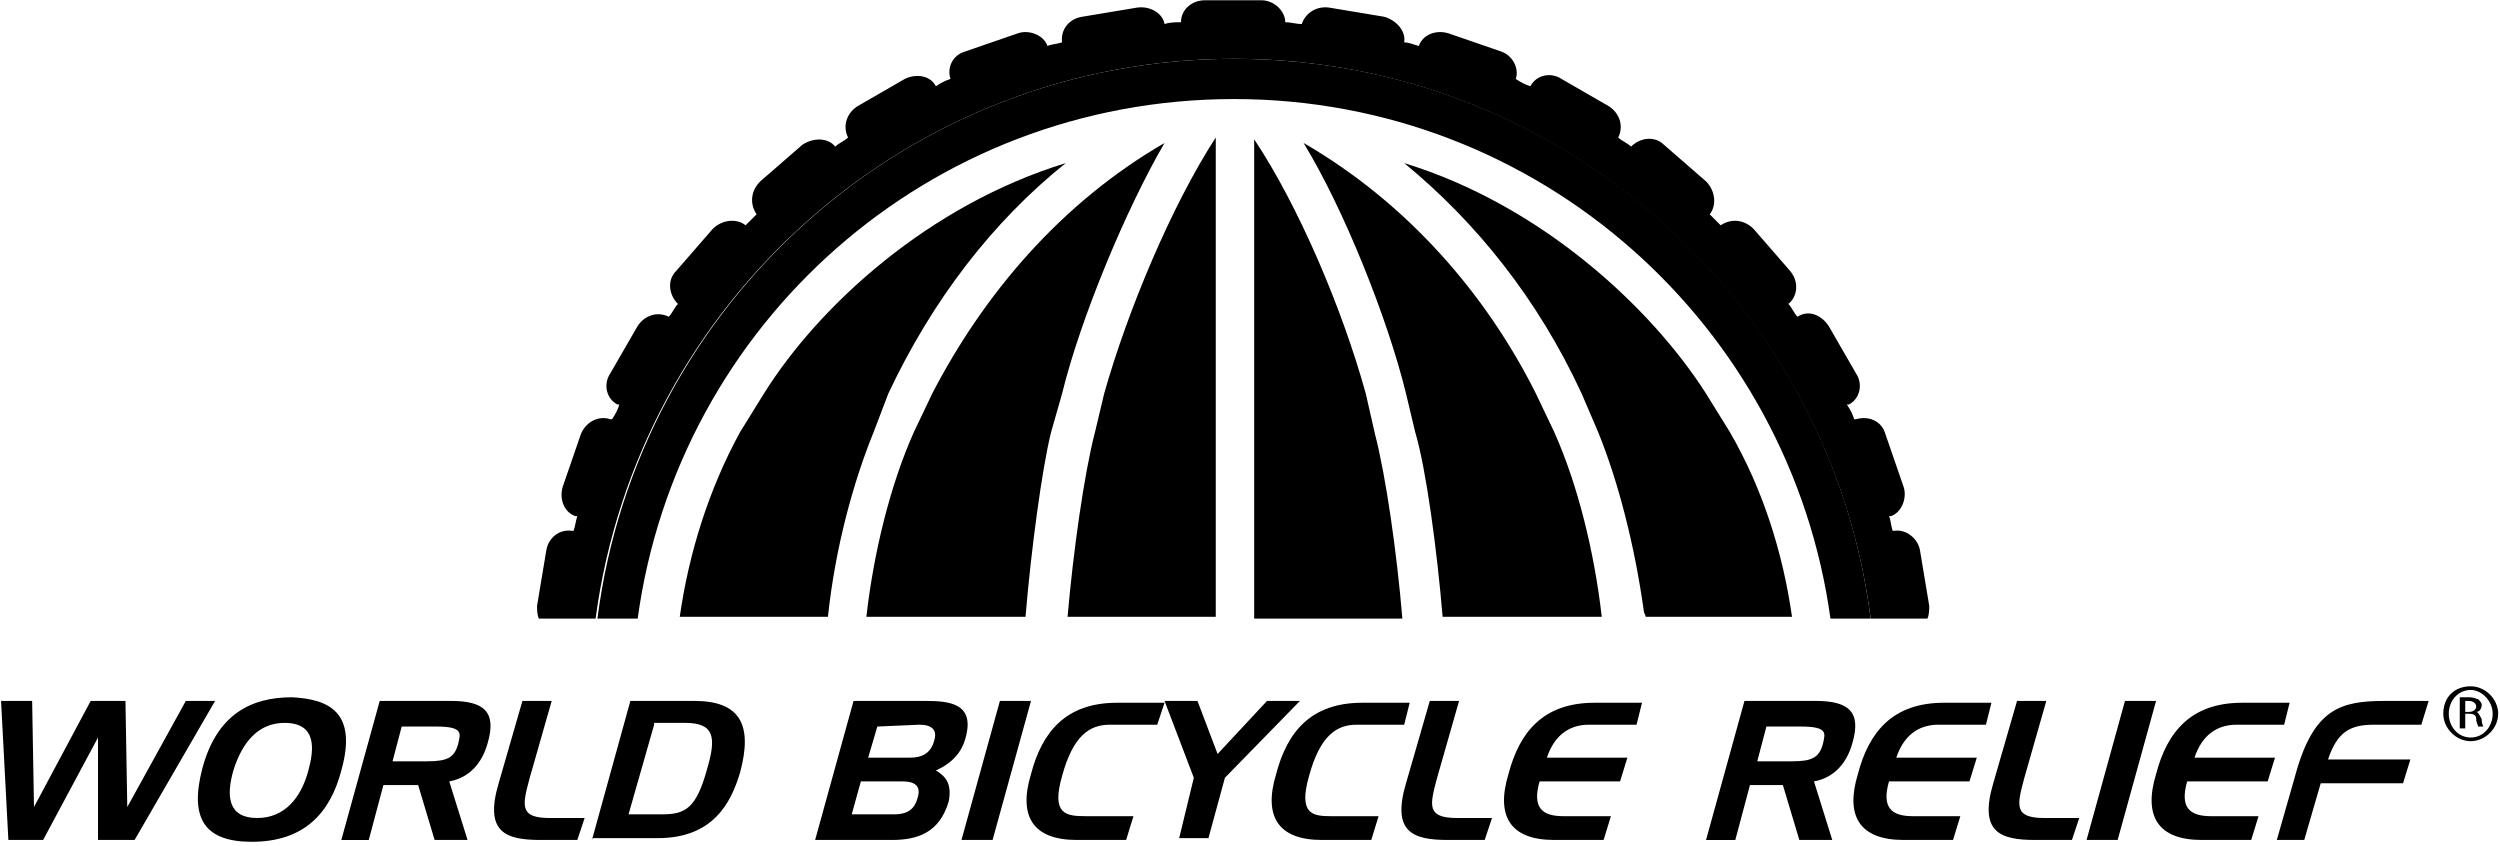
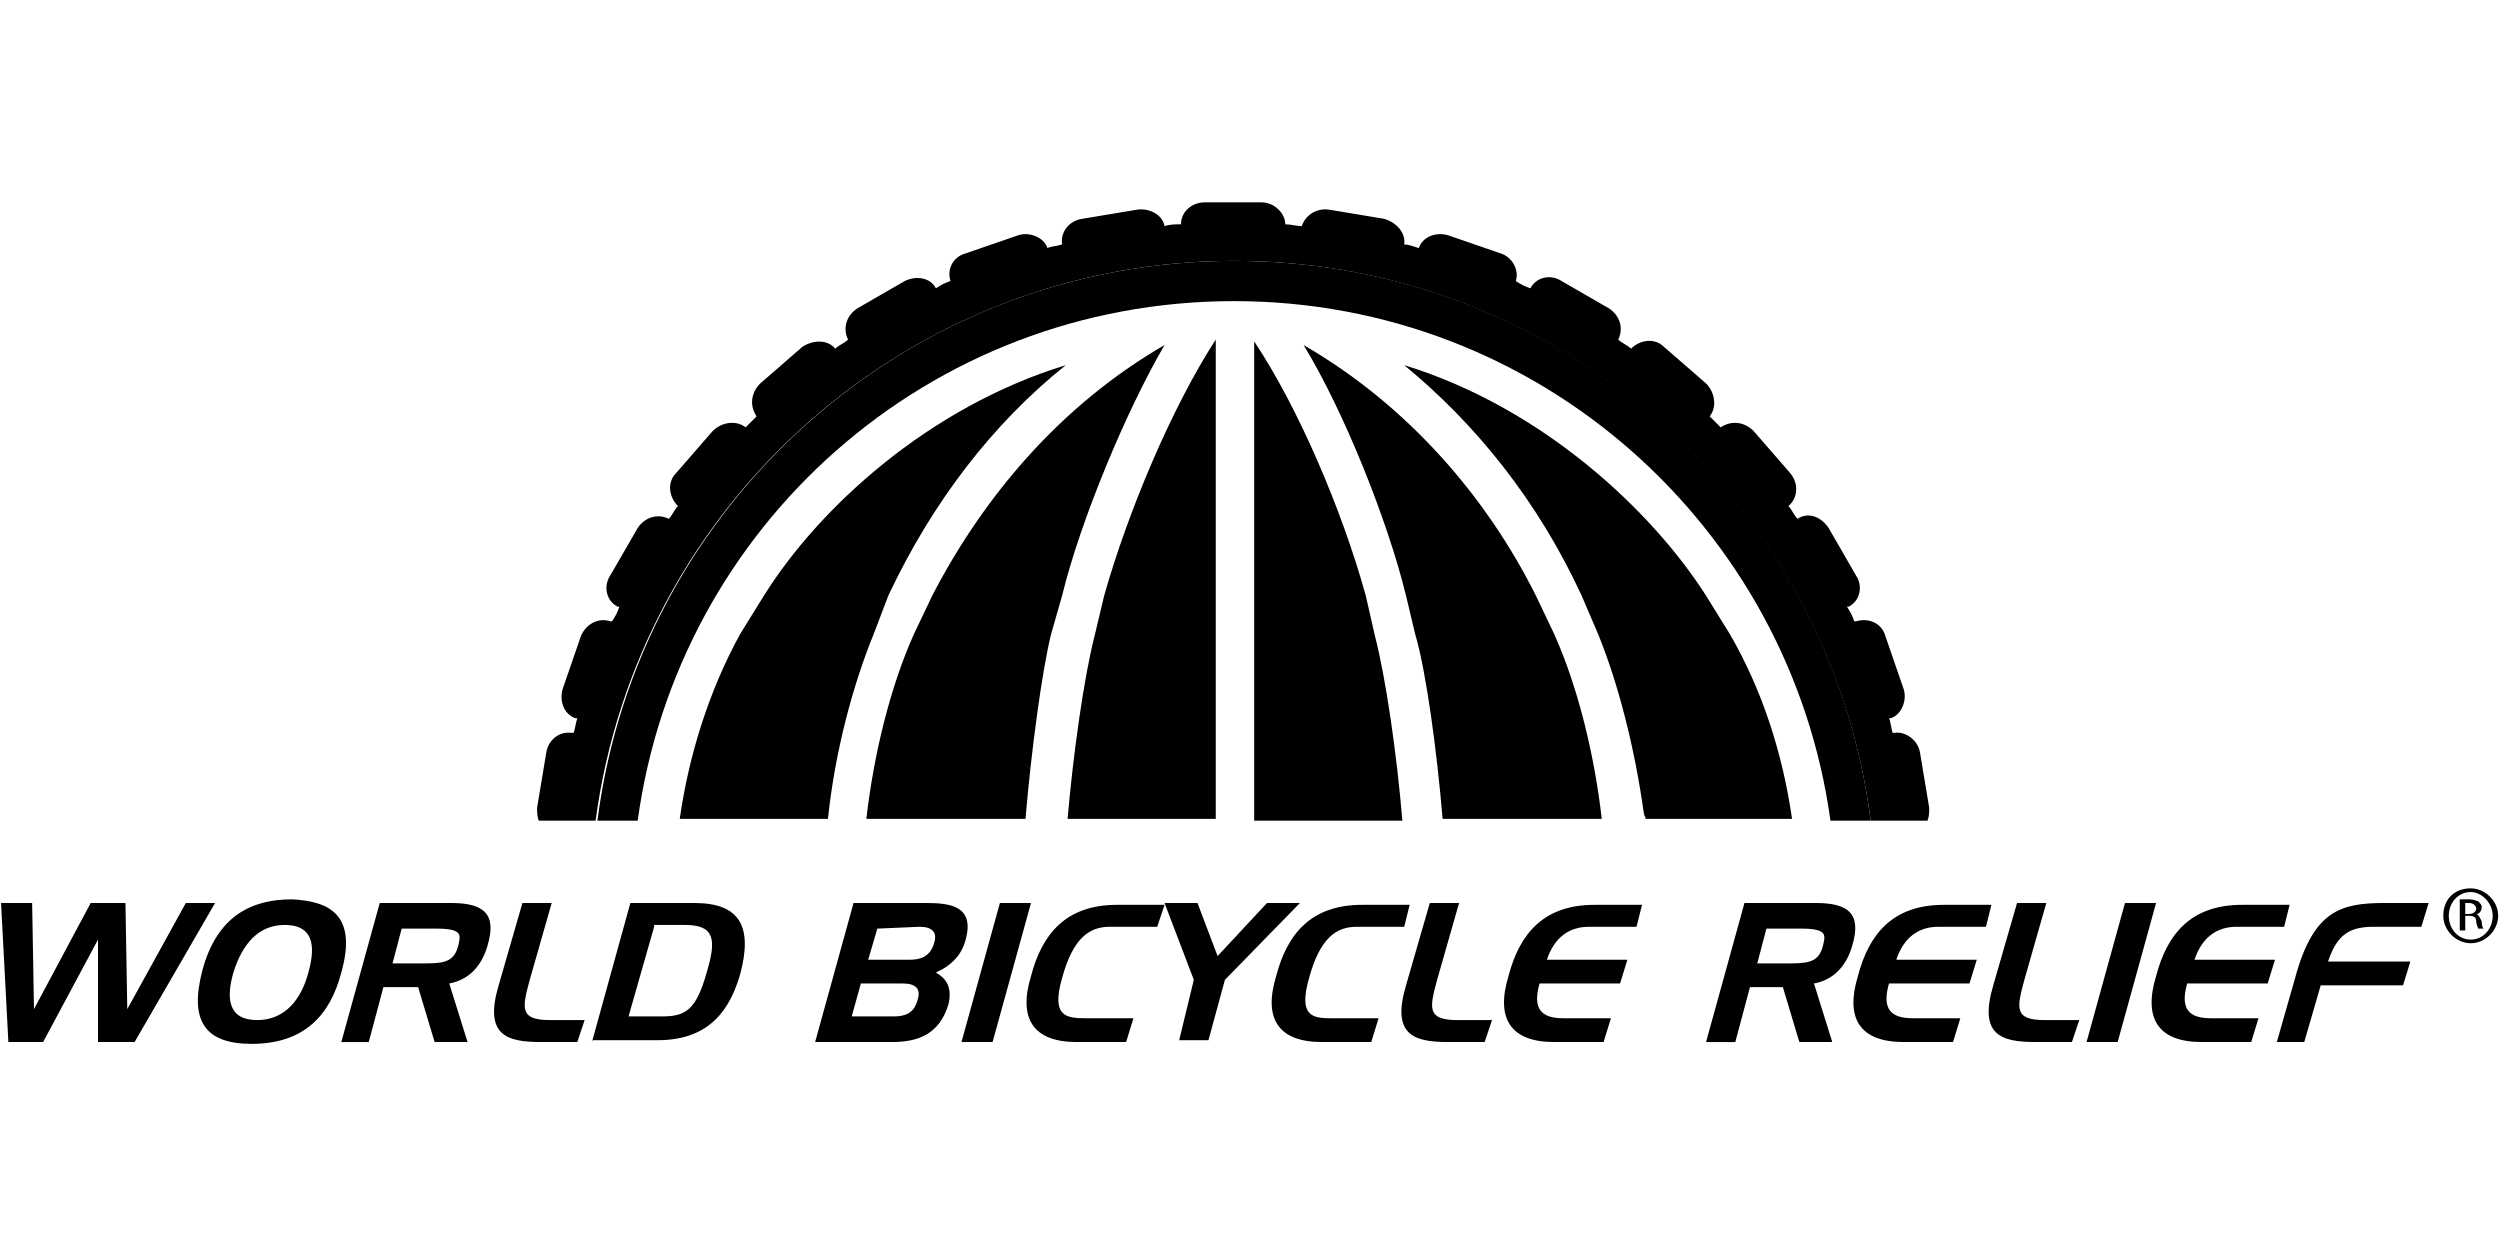
- <svg xmlns="http://www.w3.org/2000/svg" width="399" height="135" viewBox="0 0 399 135">
+ <svg xmlns="http://www.w3.org/2000/svg" width="150" height="75" viewBox="0 0 399 135">
  <g transform="translate(-1 -2)" fill="none" fill-rule="evenodd">
    <path d="M119.124 71.24l3.796-6.13c8.759-13.723 26.277-30.074 48.175-36.789-11.387 9.343-21.314 21.606-28.321 36.788l-2.628 6.132c-3.212 8.175-6.131 18.686-7.3 29.489h6.424c1.168-10.22 3.796-21.022 7.591-29.49l2.92-6.13c7.883-15.767 20.438-30.365 37.08-40-6.423 10.51-13.43 28.029-16.35 40l-1.46 6.13c-1.46 5.84-3.504 18.979-4.087 29.49h6.423c.876-10.511 2.628-22.774 4.38-29.49l1.46-6.13c3.795-13.723 10.802-30.074 17.81-40.584v76.496h6.423V24.526c7.007 10.51 14.014 26.86 17.81 40.583l1.46 6.132c1.752 6.715 3.504 19.27 4.38 29.489h6.423c-.876-10.511-2.628-23.65-4.38-29.49l-1.46-6.13c-2.92-11.971-9.927-29.49-16.35-40 16.642 9.635 28.905 24.233 37.08 40l2.92 6.13c3.796 8.468 6.423 19.27 7.591 29.49h6.716c0-.292-.292-.584-.292-.876-1.168-10.51-4.088-20.73-7.3-28.613l-2.627-6.132c-7.008-14.89-16.643-27.445-28.322-36.788 21.898 6.715 39.417 22.774 48.176 36.788l3.795 6.132c4.964 9.051 8.175 19.27 9.927 29.489h6.424c-6.424-47.007-46.424-82.92-95.183-82.92-48.759 0-88.759 36.205-95.182 82.92h6.423c1.168-10.22 4.672-20.438 9.635-29.49z" />
    <path d="M197.956 11.387c52.263 0 95.183 39.124 101.606 89.343h9.051c.292-.584.292-1.46.292-2.044l-1.46-8.759c-.292-2.044-2.336-3.504-4.087-3.212h-.292c-.292-.876-.292-1.751-.584-2.335h.292c1.752-.584 2.627-2.92 2.044-4.672l-2.92-8.467c-.584-2.044-2.628-2.92-4.672-2.336h-.292c-.292-.876-.584-1.46-1.168-2.336h.292c1.752-.876 2.336-3.211 1.168-4.963l-4.38-7.591c-1.167-1.752-3.211-2.628-4.963-1.46-.584-.584-.876-1.46-1.46-2.044 1.46-1.168 1.752-3.504.292-5.256l-5.84-6.715c-1.459-1.46-3.503-1.752-5.255-.584l-1.751-1.752c1.167-1.46.876-3.795-.584-5.255l-6.716-5.84c-1.46-1.46-3.795-1.167-5.255.292-.584-.583-1.46-.875-2.044-1.46.876-1.751.292-3.795-1.46-4.963l-7.591-4.38c-1.752-1.167-4.088-.583-4.964 1.168-.875-.292-1.46-.584-2.335-1.167.584-1.752-.584-3.796-2.336-4.38l-8.467-2.92c-2.044-.584-4.088.292-4.672 2.044-.876-.292-1.752-.584-2.336-.584.292-1.752-1.167-3.504-3.211-4.087l-8.76-1.46c-2.043-.292-3.795.876-4.379 2.627-.876 0-1.752-.292-2.628-.292 0-1.751-1.751-3.503-3.795-3.503h-9.051c-2.044 0-3.796 1.46-3.796 3.503-.876 0-1.752 0-2.628.292-.292-1.751-2.335-2.92-4.38-2.627l-8.758 1.46c-2.044.292-3.504 2.043-3.212 4.087-.876.292-1.752.292-2.336.584-.584-1.752-2.92-2.628-4.671-2.044l-8.468 2.92c-2.043.584-2.92 2.628-2.335 4.38-.876.292-1.46.583-2.336 1.167-.876-1.751-3.212-2.043-4.964-1.167l-7.59 4.38c-1.753 1.167-2.337 3.21-1.46 4.963-.585.584-1.46.876-2.044 1.46-1.168-1.46-3.504-1.46-5.256-.293l-6.715 5.84c-1.46 1.46-1.752 3.504-.584 5.255L120 37.956c-1.46-1.168-3.796-.876-5.255.584l-5.84 6.715c-1.46 1.46-1.168 3.796.292 5.256-.584.584-.876 1.46-1.46 2.044-1.752-.876-3.795-.292-4.963 1.46l-4.38 7.59c-1.168 1.753-.584 4.088 1.168 4.964h.292c-.292.876-.584 1.46-1.168 2.336h-.292c-1.752-.584-3.795.292-4.671 2.336l-2.92 8.467c-.584 2.044.292 4.088 2.044 4.672h.292c-.292.875-.292 1.46-.584 2.335h-.292c-2.044-.292-3.796 1.168-4.088 3.212l-1.46 8.76c0 .583 0 1.459.292 2.043h9.051c6.716-50.511 49.927-89.343 101.898-89.343z" fill="#000" fill-rule="nonzero" />
    <path d="M197.956 11.387c-52.263 0-95.182 39.124-101.606 89.343h6.424c6.423-47.007 46.423-82.92 95.182-82.92 48.76 0 88.76 36.205 95.183 82.92h6.423c-6.423-50.511-49.343-89.343-101.606-89.343z" fill="#000" fill-rule="nonzero" />
    <path d="M177.226 64.818l-1.46 6.13c-1.751 6.716-3.503 19.271-4.38 29.49h23.65V23.942c-7.007 10.803-14.014 27.445-17.81 40.876zm41.752 0c-3.796-13.723-10.803-30.073-17.81-40.584v76.496h23.65c-.876-10.511-2.628-22.774-4.38-29.49l-1.46-6.422zm27.153 0c-7.883-15.767-20.438-30.365-37.08-40 6.423 10.51 13.43 28.029 16.35 40l1.46 6.13c1.752 5.84 3.504 18.979 4.38 29.49h25.401c-1.168-10.219-3.795-21.022-7.59-29.49l-2.92-6.13z" fill="#000" fill-rule="nonzero" />
    <path d="M273.285 64.818c-8.76-13.723-26.278-30.073-48.176-36.789 11.387 9.343 21.314 21.606 28.322 36.789l2.627 6.13c3.212 7.884 5.84 18.103 7.3 28.614 0 .292.292.584.292.876h23.357c-1.46-10.219-4.671-20.438-9.927-29.49l-3.795-6.13zm-102.774 0c2.92-11.971 10.219-29.49 16.35-40-16.642 9.635-28.905 24.233-37.08 40l-2.92 6.13c-3.795 8.468-6.423 19.271-7.59 29.49h25.4c.876-10.511 2.628-23.65 4.088-29.49l1.752-6.13z" fill="#000" fill-rule="nonzero" />
    <path d="M142.774 64.818c7.007-14.891 16.642-27.446 28.32-36.789-21.897 6.716-39.415 22.774-48.174 36.789l-3.796 6.13c-4.963 9.052-8.175 19.271-9.635 29.49h23.65c1.168-11.095 4.087-21.606 7.299-29.49l2.336-6.13z" fill="#000" fill-rule="nonzero" />
    <path fill="#000" fill-rule="nonzero" d="M2.336 136.058L1.168 113.869 6.131 113.869 6.423 130.803 15.474 113.869 21.022 113.869 21.314 130.803 30.657 113.869 35.328 113.869 22.482 136.058 16.642 136.058 16.642 119.708 7.883 136.058z" />
    <path d="M55.474 124.964c-1.751 6.715-5.839 11.386-14.306 11.386-7.591 0-9.927-3.795-7.883-11.678 2.335-8.76 7.883-11.387 14.306-11.387 5.84.292 10.511 2.335 7.883 11.679zm-13.43 7.59c4.38 0 7.007-3.21 8.175-7.59.876-3.212 1.46-7.592-3.796-7.592-4.087 0-6.715 2.92-8.175 7.592-1.168 4.087-.876 7.59 3.796 7.59zm13.43 3.504l6.132-22.19h11.387c5.255 0 7.299 1.752 5.84 6.716-.877 3.212-2.92 5.547-6.132 6.131l2.92 9.343h-5.256l-2.628-8.759H62.19l-2.336 8.76h-4.38zm9.635-18.102l-1.46 5.548h5.548c3.212 0 4.38-.584 4.964-2.92.292-1.46.875-2.628-3.504-2.628h-5.548zm28.03 18.102h-5.84c-5.547 0-9.05-1.167-6.715-9.05l3.796-13.14h4.671l-3.504 12.263c-1.167 4.38-1.751 6.424 3.212 6.424h5.548l-1.168 3.503zm2.335 0l6.132-22.19h10.219c7.3 0 9.343 3.796 7.3 11.387-1.46 4.964-4.38 10.511-13.14 10.511h-10.51v.292zm9.927-18.394l-4.087 14.307h5.255c3.796 0 5.548-.876 7.3-7.3 1.46-4.963 1.167-7.299-3.504-7.299h-4.964v.292zm25.694 18.394l6.131-22.19h11.387c3.796 0 8.175.293 6.423 6.132-.583 2.044-2.043 3.796-4.671 4.964 1.46.875 2.628 2.043 2.044 4.963-1.46 4.964-4.964 6.131-9.051 6.131h-12.263zm9.927-18.102l-1.46 4.964h6.715c1.752 0 3.212-.584 3.796-2.628.584-1.752-.292-2.628-2.336-2.628l-6.715.292zm-4.088 14.015h6.716c1.46 0 3.211-.292 3.795-2.628.584-1.752-.292-2.628-2.336-2.628h-6.715l-1.46 5.256z" fill="#000" fill-rule="nonzero" />
    <path fill="#000" fill-rule="nonzero" d="M165.547 113.869L159.416 136.058 154.453 136.058 160.584 113.869z" />
    <path d="M185.693 117.664h-7.59c-3.212 0-5.84 1.752-7.592 8.175-1.752 6.132.584 6.424 3.796 6.424h7.59l-1.167 3.795h-7.883c-7.008 0-9.343-3.795-7.3-10.51 1.752-6.716 5.548-11.387 13.723-11.387h7.591l-1.168 3.503z" fill="#000" fill-rule="nonzero" />
    <path fill="#000" fill-rule="nonzero" d="M191.533 126.131L186.861 113.869 192.117 113.869 195.328 122.336 203.212 113.869 208.467 113.869 196.496 126.131 193.869 135.766 189.197 135.766z" />
    <path d="M225.11 117.664h-7.592c-3.211 0-5.84 1.752-7.591 8.175-1.752 6.132.584 6.424 3.504 6.424h7.59l-1.167 3.795h-7.883c-7.007 0-9.343-3.795-7.3-10.51 1.752-6.716 5.548-11.387 13.723-11.387h7.591l-.876 3.503zm12.846 18.394h-5.84c-5.547 0-9.05-1.167-6.715-9.05l3.796-13.14h4.672l-3.504 12.263c-1.168 4.38-1.752 6.424 3.212 6.424h5.547l-1.168 3.503zm24.234-18.394h-7.591c-3.212 0-5.548 1.752-6.716 5.256h12.847l-1.168 3.795h-12.847c-1.168 4.088.292 5.548 3.796 5.548h7.591l-1.168 3.795h-7.883c-7.007 0-9.343-3.795-7.3-10.51 1.753-6.716 5.548-11.387 13.723-11.387h7.592l-.876 3.503zm11.095 18.394l6.131-22.19h11.387c5.255 0 7.3 1.752 5.84 6.716-.877 3.212-2.92 5.547-6.132 6.131l2.92 9.343h-5.256l-2.628-8.759h-5.255l-2.336 8.76h-4.671zm9.635-18.102l-1.46 5.548h5.547c3.212 0 4.38-.584 4.964-2.92.292-1.46.876-2.628-3.504-2.628h-5.547zm35.036-.292h-7.591c-3.212 0-5.547 1.752-6.715 5.256h12.846l-1.168 3.795h-12.846c-1.168 4.088.292 5.548 3.795 5.548h7.592l-1.168 3.795h-7.883c-7.008 0-9.344-3.795-7.3-10.51 1.752-6.716 5.548-11.387 13.723-11.387h7.591l-.876 3.503zm13.723 18.394h-5.84c-5.547 0-9.05-1.167-6.715-9.05l3.796-13.14h4.671l-3.503 12.263c-1.168 4.38-1.752 6.424 3.211 6.424h5.548l-1.168 3.503z" fill="#000" fill-rule="nonzero" />
    <path fill="#000" fill-rule="nonzero" d="M345.109 113.869L338.978 136.058 334.015 136.058 340.146 113.869z" />
    <path d="M365.547 117.664h-7.59c-3.212 0-5.548 1.752-6.716 5.256h12.847l-1.168 3.795h-12.847c-1.168 4.088.292 5.548 3.796 5.548h7.59l-1.167 3.795h-7.883c-7.008 0-9.343-3.795-7.3-10.51 1.752-6.716 5.548-11.387 13.723-11.387h7.591l-.876 3.503zm-1.167 18.394l2.92-10.219c2.919-10.803 7.299-11.97 14.306-11.97h7.007l-1.168 3.795h-7.591c-3.796 0-5.84 1.168-7.3 5.548h13.14l-1.168 3.795h-13.14l-2.627 9.051h-4.38zm30.948-24.525c2.336 0 4.38 2.044 4.38 4.38 0 2.335-2.044 4.379-4.38 4.379-2.335 0-4.38-2.044-4.38-4.38 0-2.627 1.753-4.38 4.38-4.38zm0 .584c-2.043 0-3.503 1.752-3.503 3.795 0 2.044 1.46 3.796 3.503 3.796 2.044 0 3.504-1.752 3.504-3.796 0-2.043-1.752-3.795-3.504-3.795zm-.875 6.131h-.876v-4.963h1.46c.875 0 1.167.292 1.46.292.291.292.583.584.583.876 0 .583-.292 1.167-.876 1.167.292 0 .584.584.876 1.168 0 .876.292 1.168.292 1.168h-.876c0-.292-.292-.584-.292-1.168s-.292-.876-1.168-.876h-.583v2.336zm0-2.628h.583c.584 0 1.168-.292 1.168-.875 0-.292-.292-.876-1.168-.876h-.583v1.751z" fill="#000" fill-rule="nonzero" />
  </g>
</svg>
